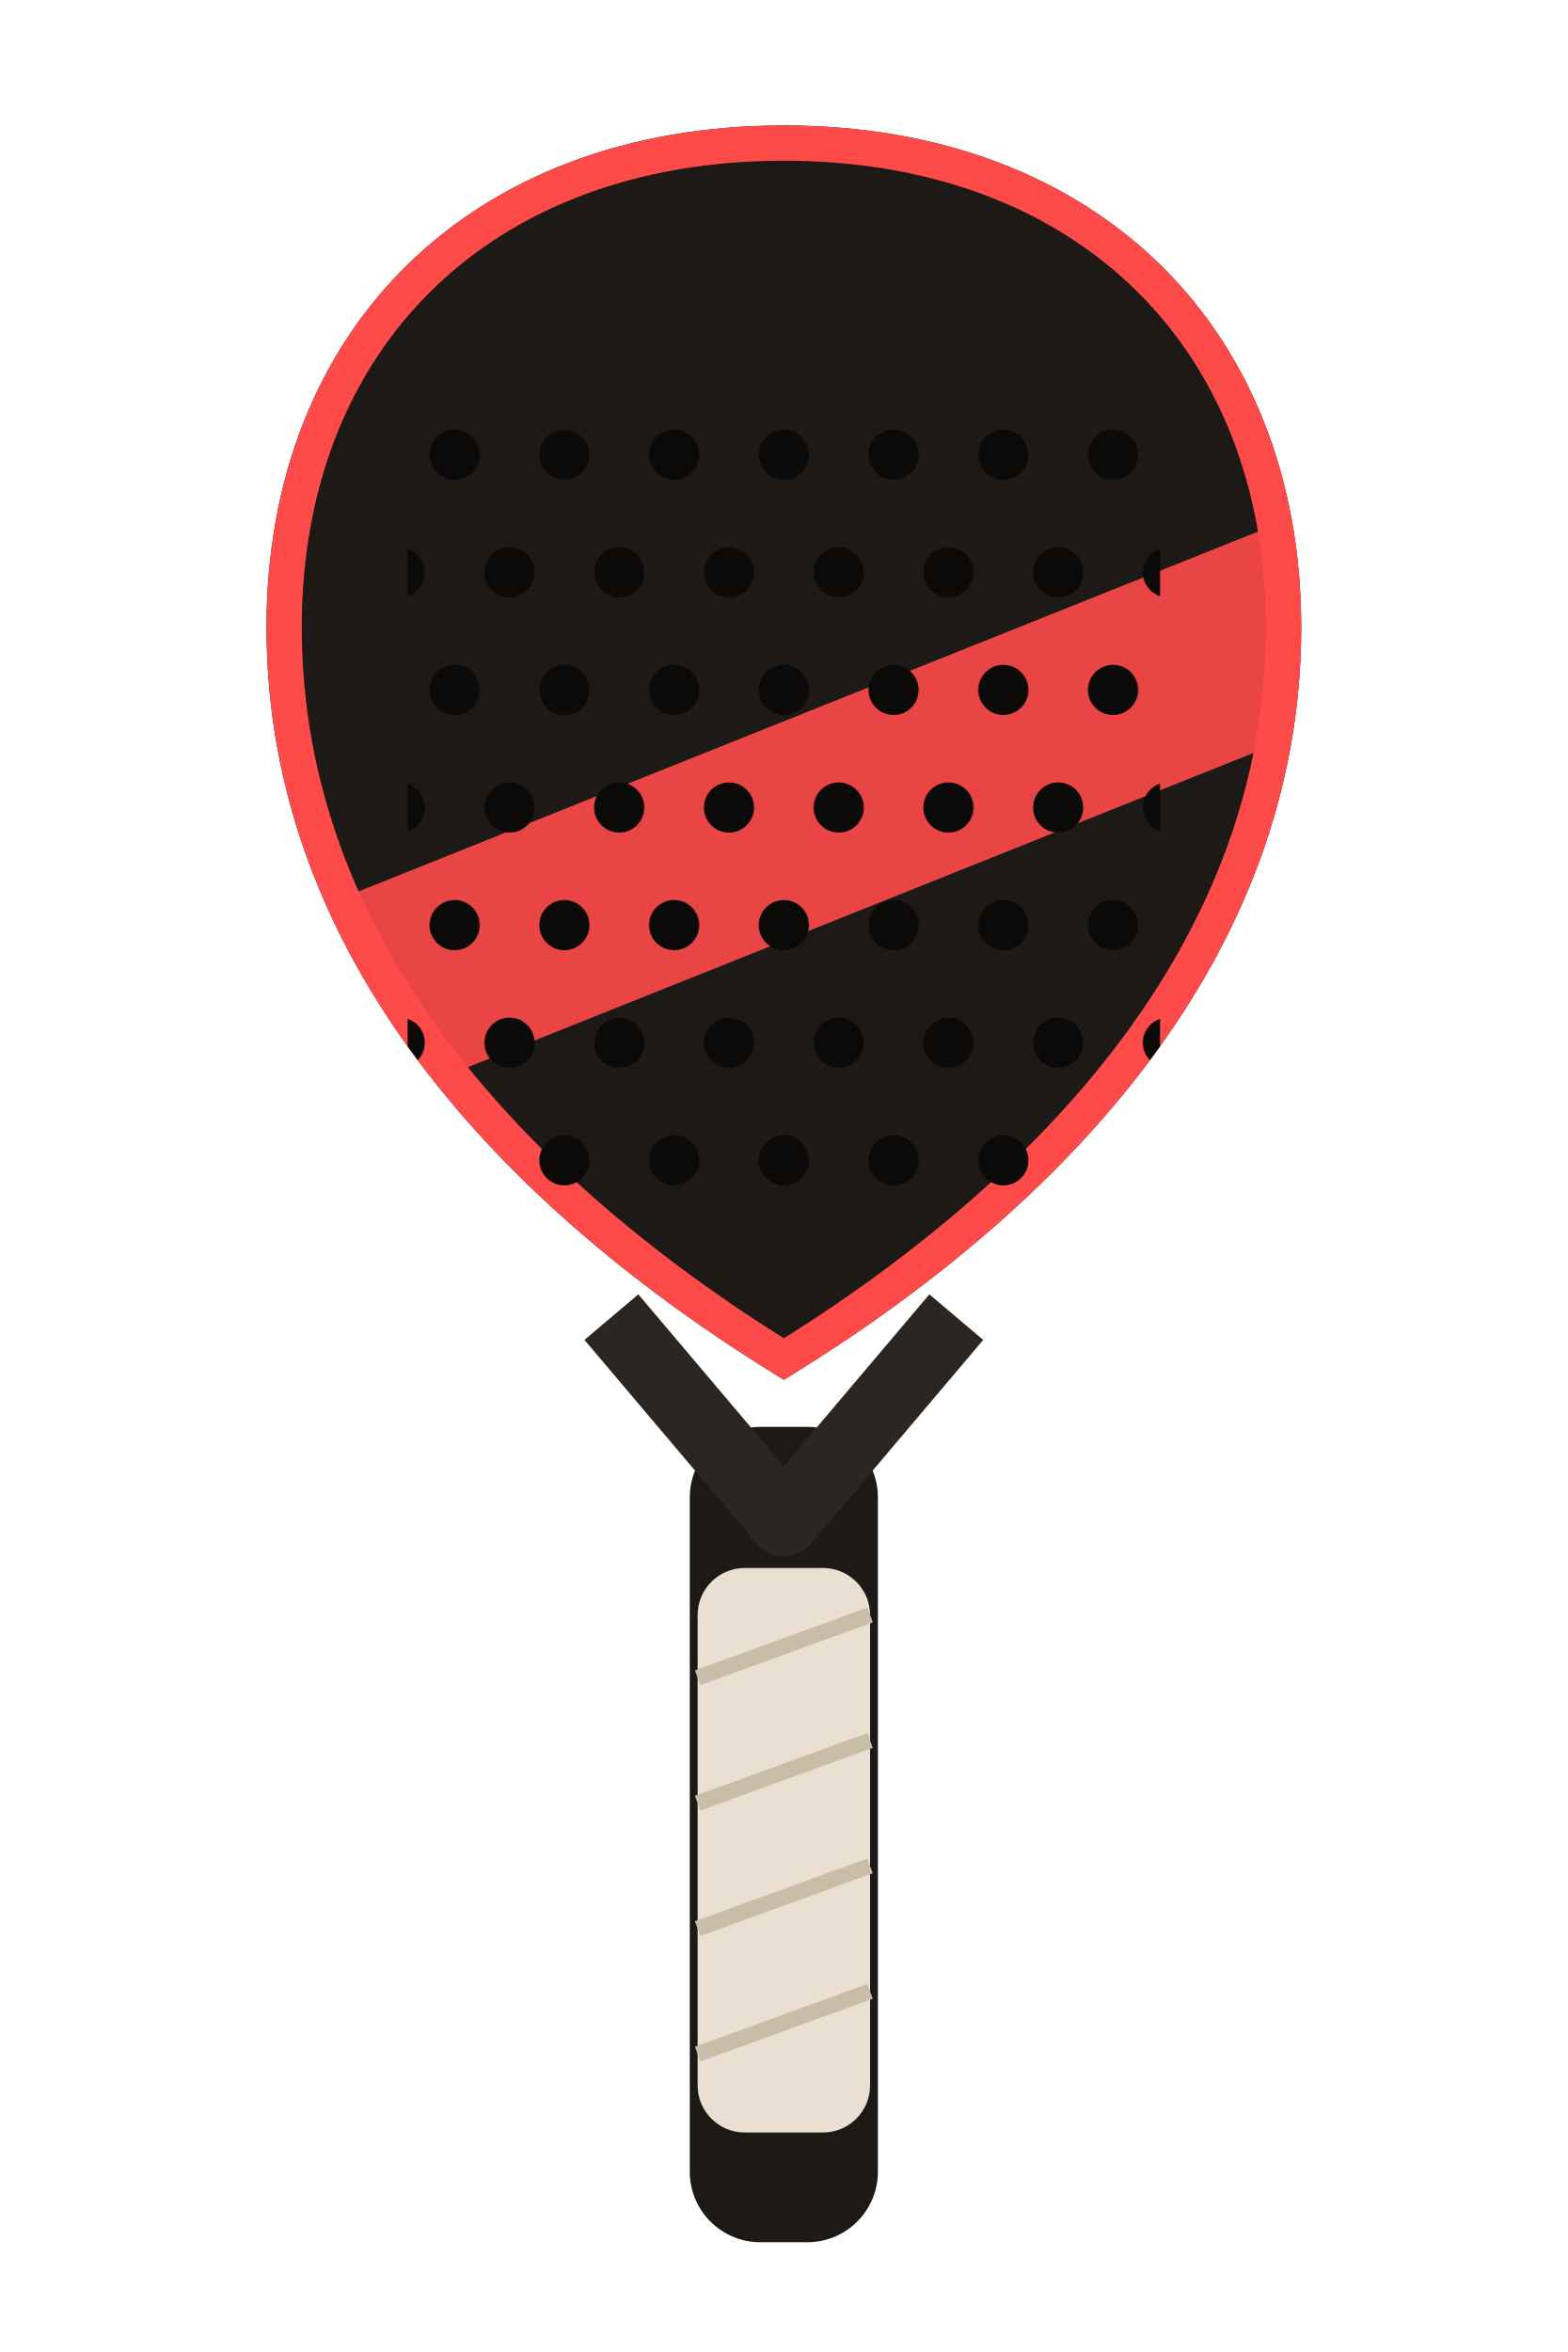
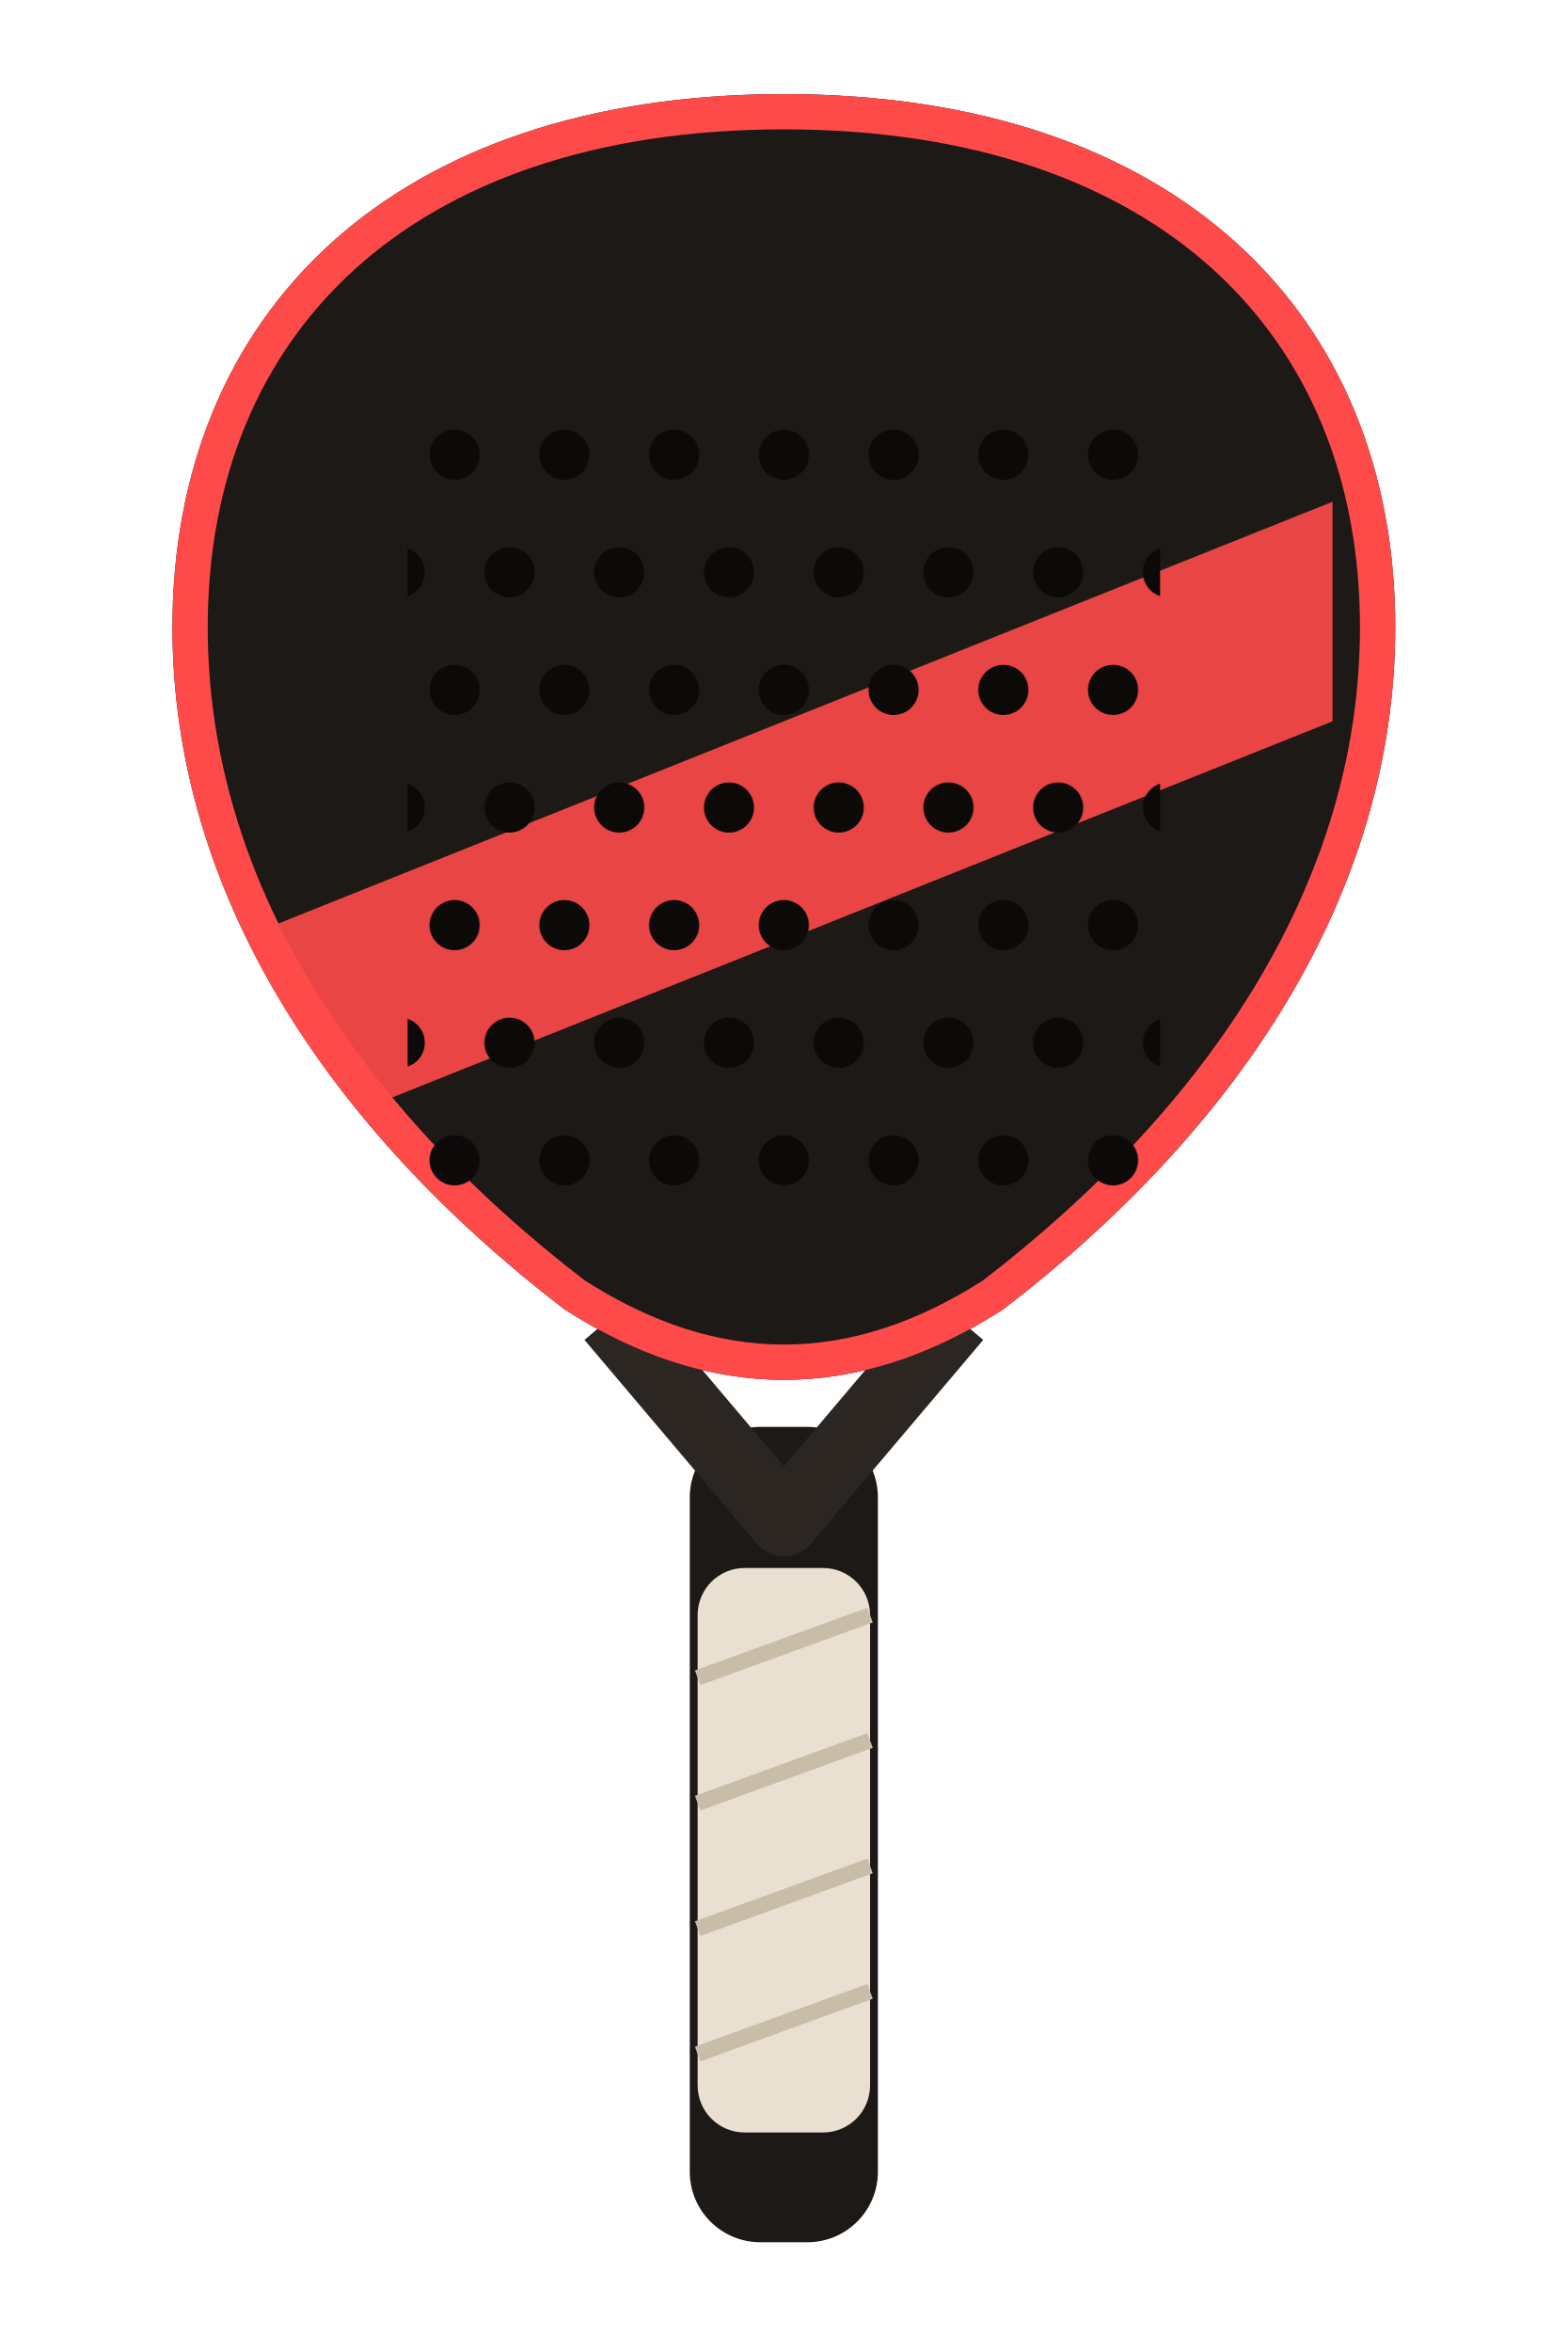
<svg xmlns="http://www.w3.org/2000/svg" viewBox="0 0 200 300">
  <defs>
    <clipPath id="c">
-       <path d="M100 16c40 0 66 26 66 64 0 42-30 74-66 96-36-22-66-54-66-96 0-38 26-64 66-64z" />
+       <path d="M100 12C150 12 178 40 178 80C178 114 158 144 128 167Q114 176 100 176Q86 176 72 167C42 144 22 114 22 80C22 40 50 12 100 12Z" />
    </clipPath>
    <pattern id="h" width="14" height="30" patternUnits="userSpaceOnUse" x="51" y="51">
      <circle cx="7" cy="7" r="3.2" fill="#0c0a09" />
      <circle cx="14" cy="22" r="3.2" fill="#0c0a09" />
      <circle cx="0" cy="22" r="3.2" fill="#0c0a09" />
    </pattern>
  </defs>
  <rect x="88" y="182" width="24" height="104" rx="9" fill="#1c1917" />
  <rect x="89" y="200" width="22" height="72" rx="6" fill="#e9e0d1" />
  <path d="M89 214l22-8M89 230l22-8M89 246l22-8M89 262l22-8" stroke="#c9bda8" stroke-width="2" />
  <path d="M78 168l22 26 22-26" fill="none" stroke="#2b2622" stroke-width="9" stroke-linejoin="round" />
-   <path d="M100 16c40 0 66 26 66 64 0 42-30 74-66 96-36-22-66-54-66-96 0-38 26-64 66-64z" fill="#1c1917" />
+   <path d="M100 12C150 12 178 40 178 80C178 114 158 144 128 167Q114 176 100 176Q86 176 72 167C42 144 22 114 22 80C22 40 50 12 100 12Z" fill="#1c1917" />
  <g clip-path="url(#c)">
-     <path d="M100 16c40 0 66 26 66 64 0 42-30 74-66 96-36-22-66-54-66-96 0-38 26-64 66-64z" fill="none" stroke="#ff4a4a" stroke-width="9" />
+     <path d="M100 12C150 12 178 40 178 80C178 114 158 144 128 167Q114 176 100 176Q86 176 72 167C42 144 22 114 22 80C22 40 50 12 100 12Z" fill="none" stroke="#ff4a4a" stroke-width="9" />
    <path d="M30 120 L170 64 L170 92 L30 148z" fill="#ff4a4a" opacity=".9" />
    <rect x="52" y="50" width="96" height="108" fill="url(#h)" />
  </g>
</svg>
